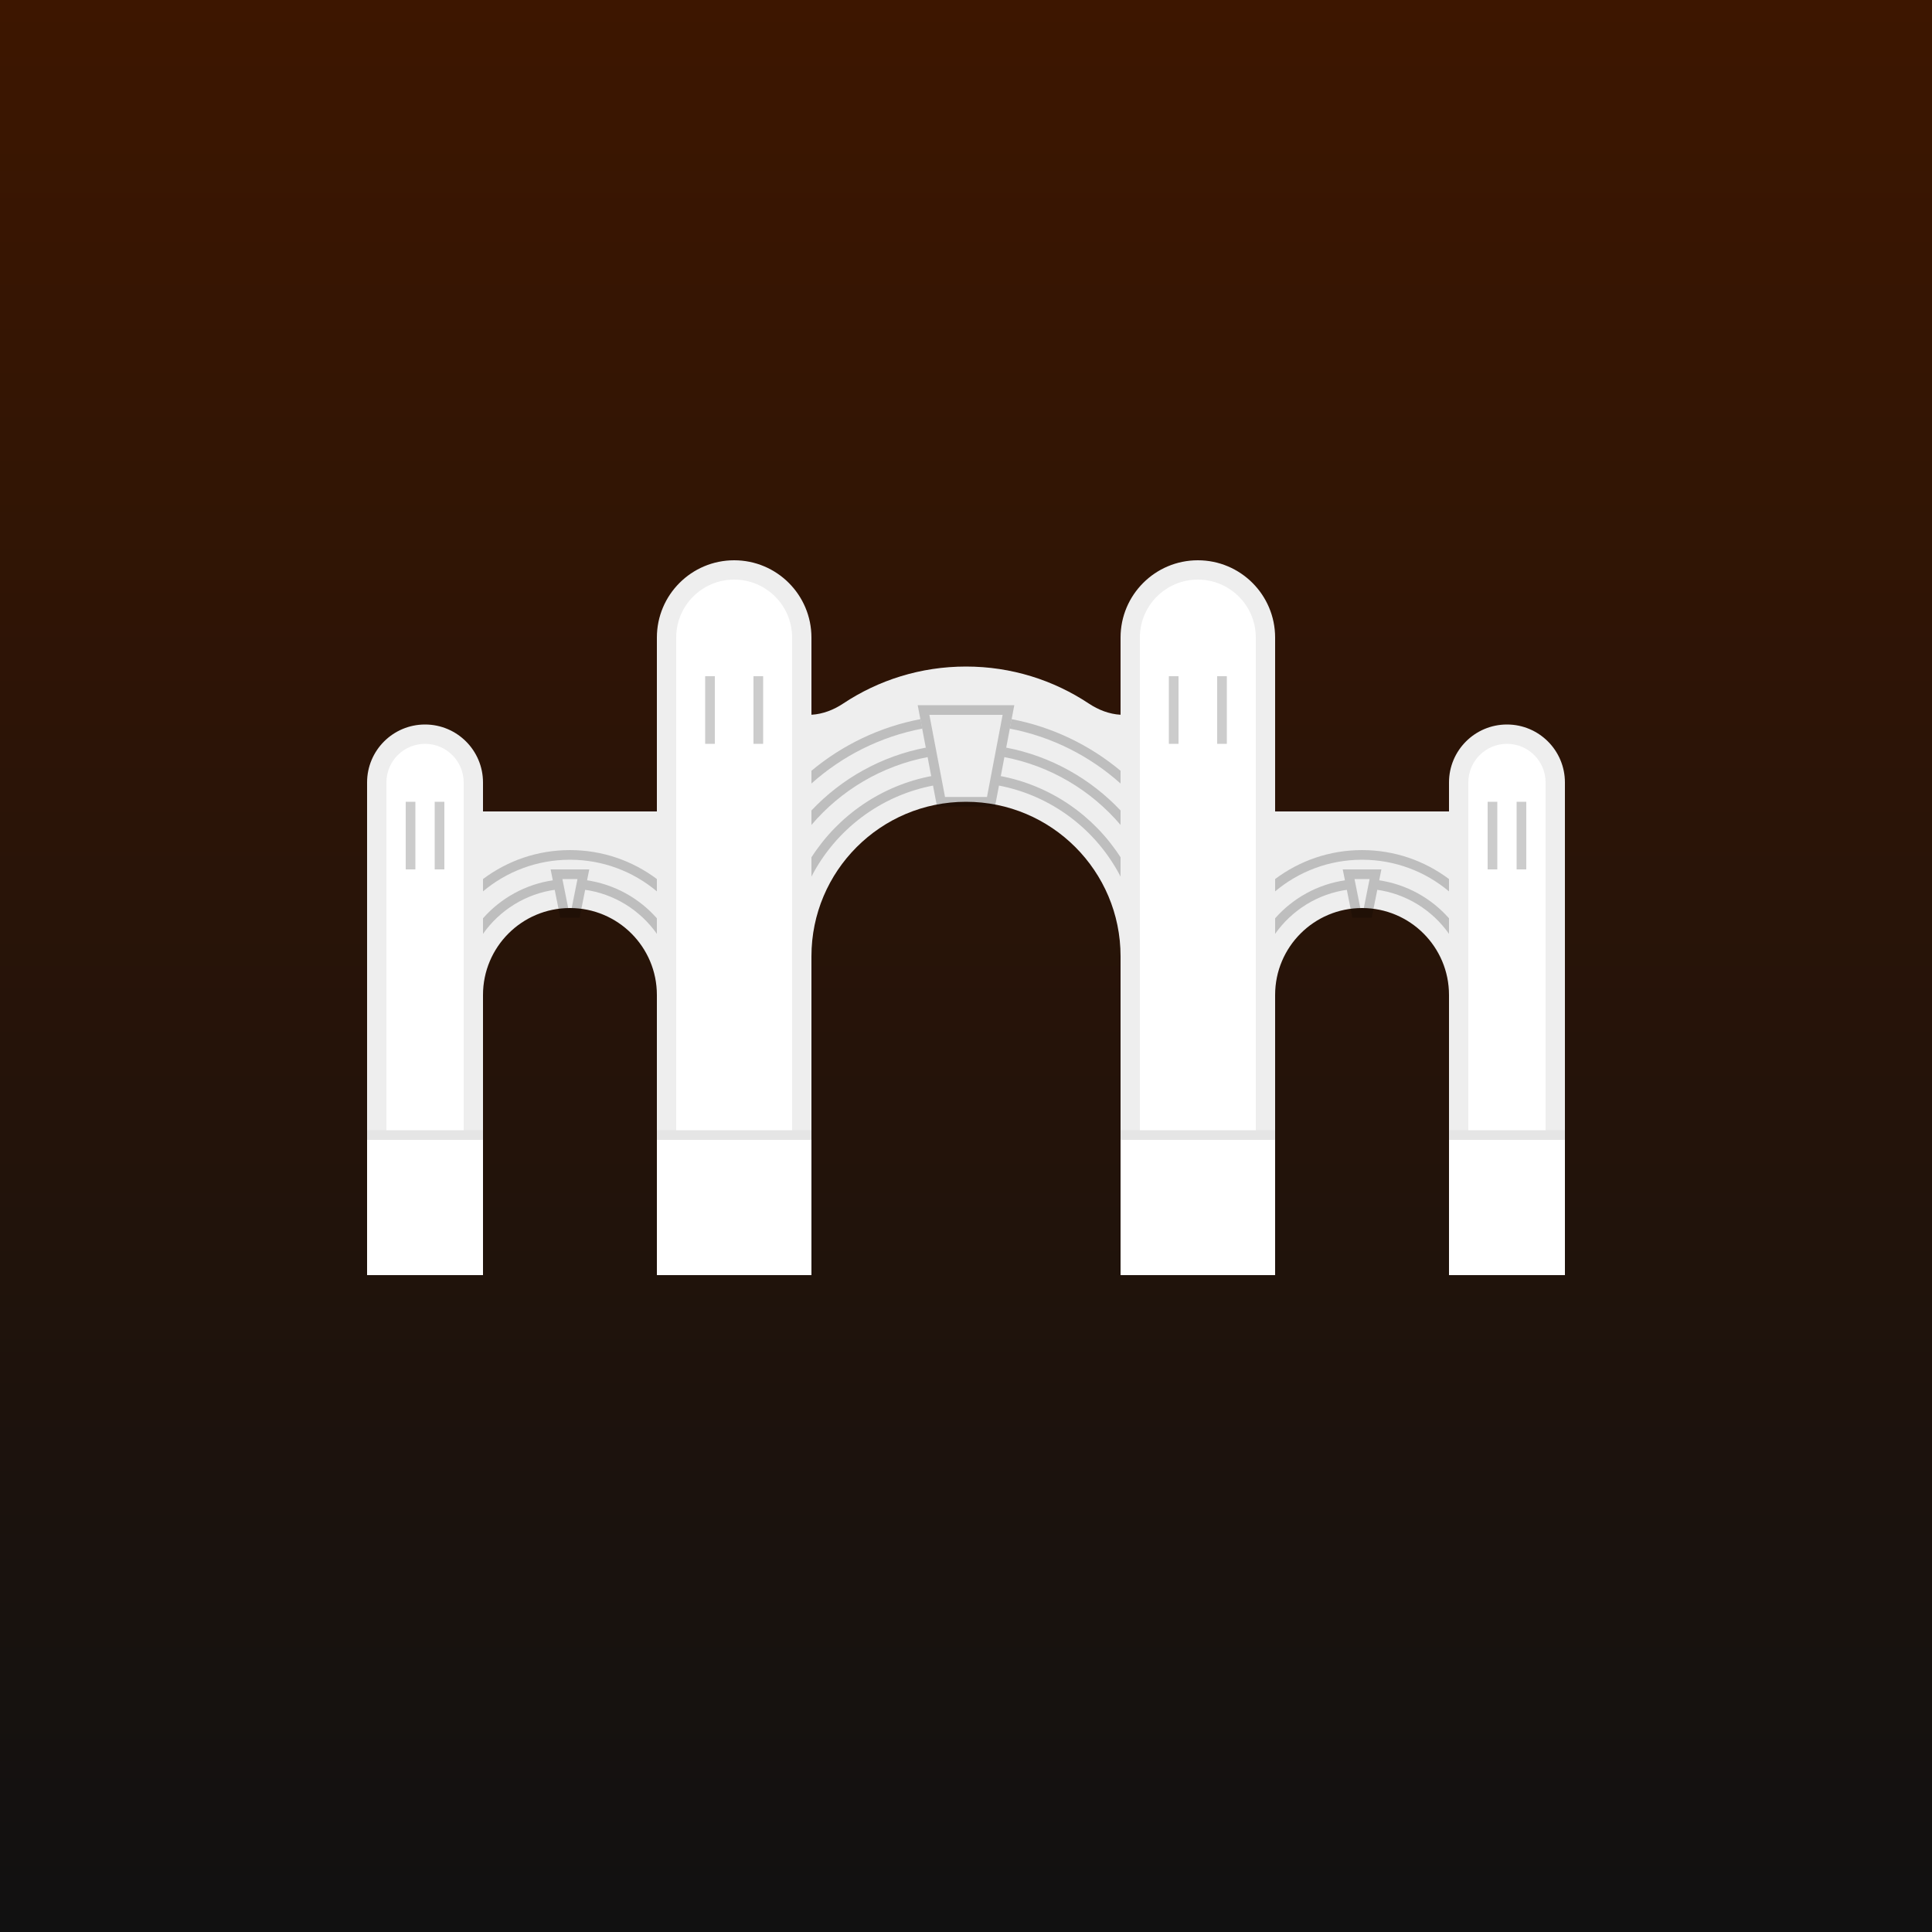
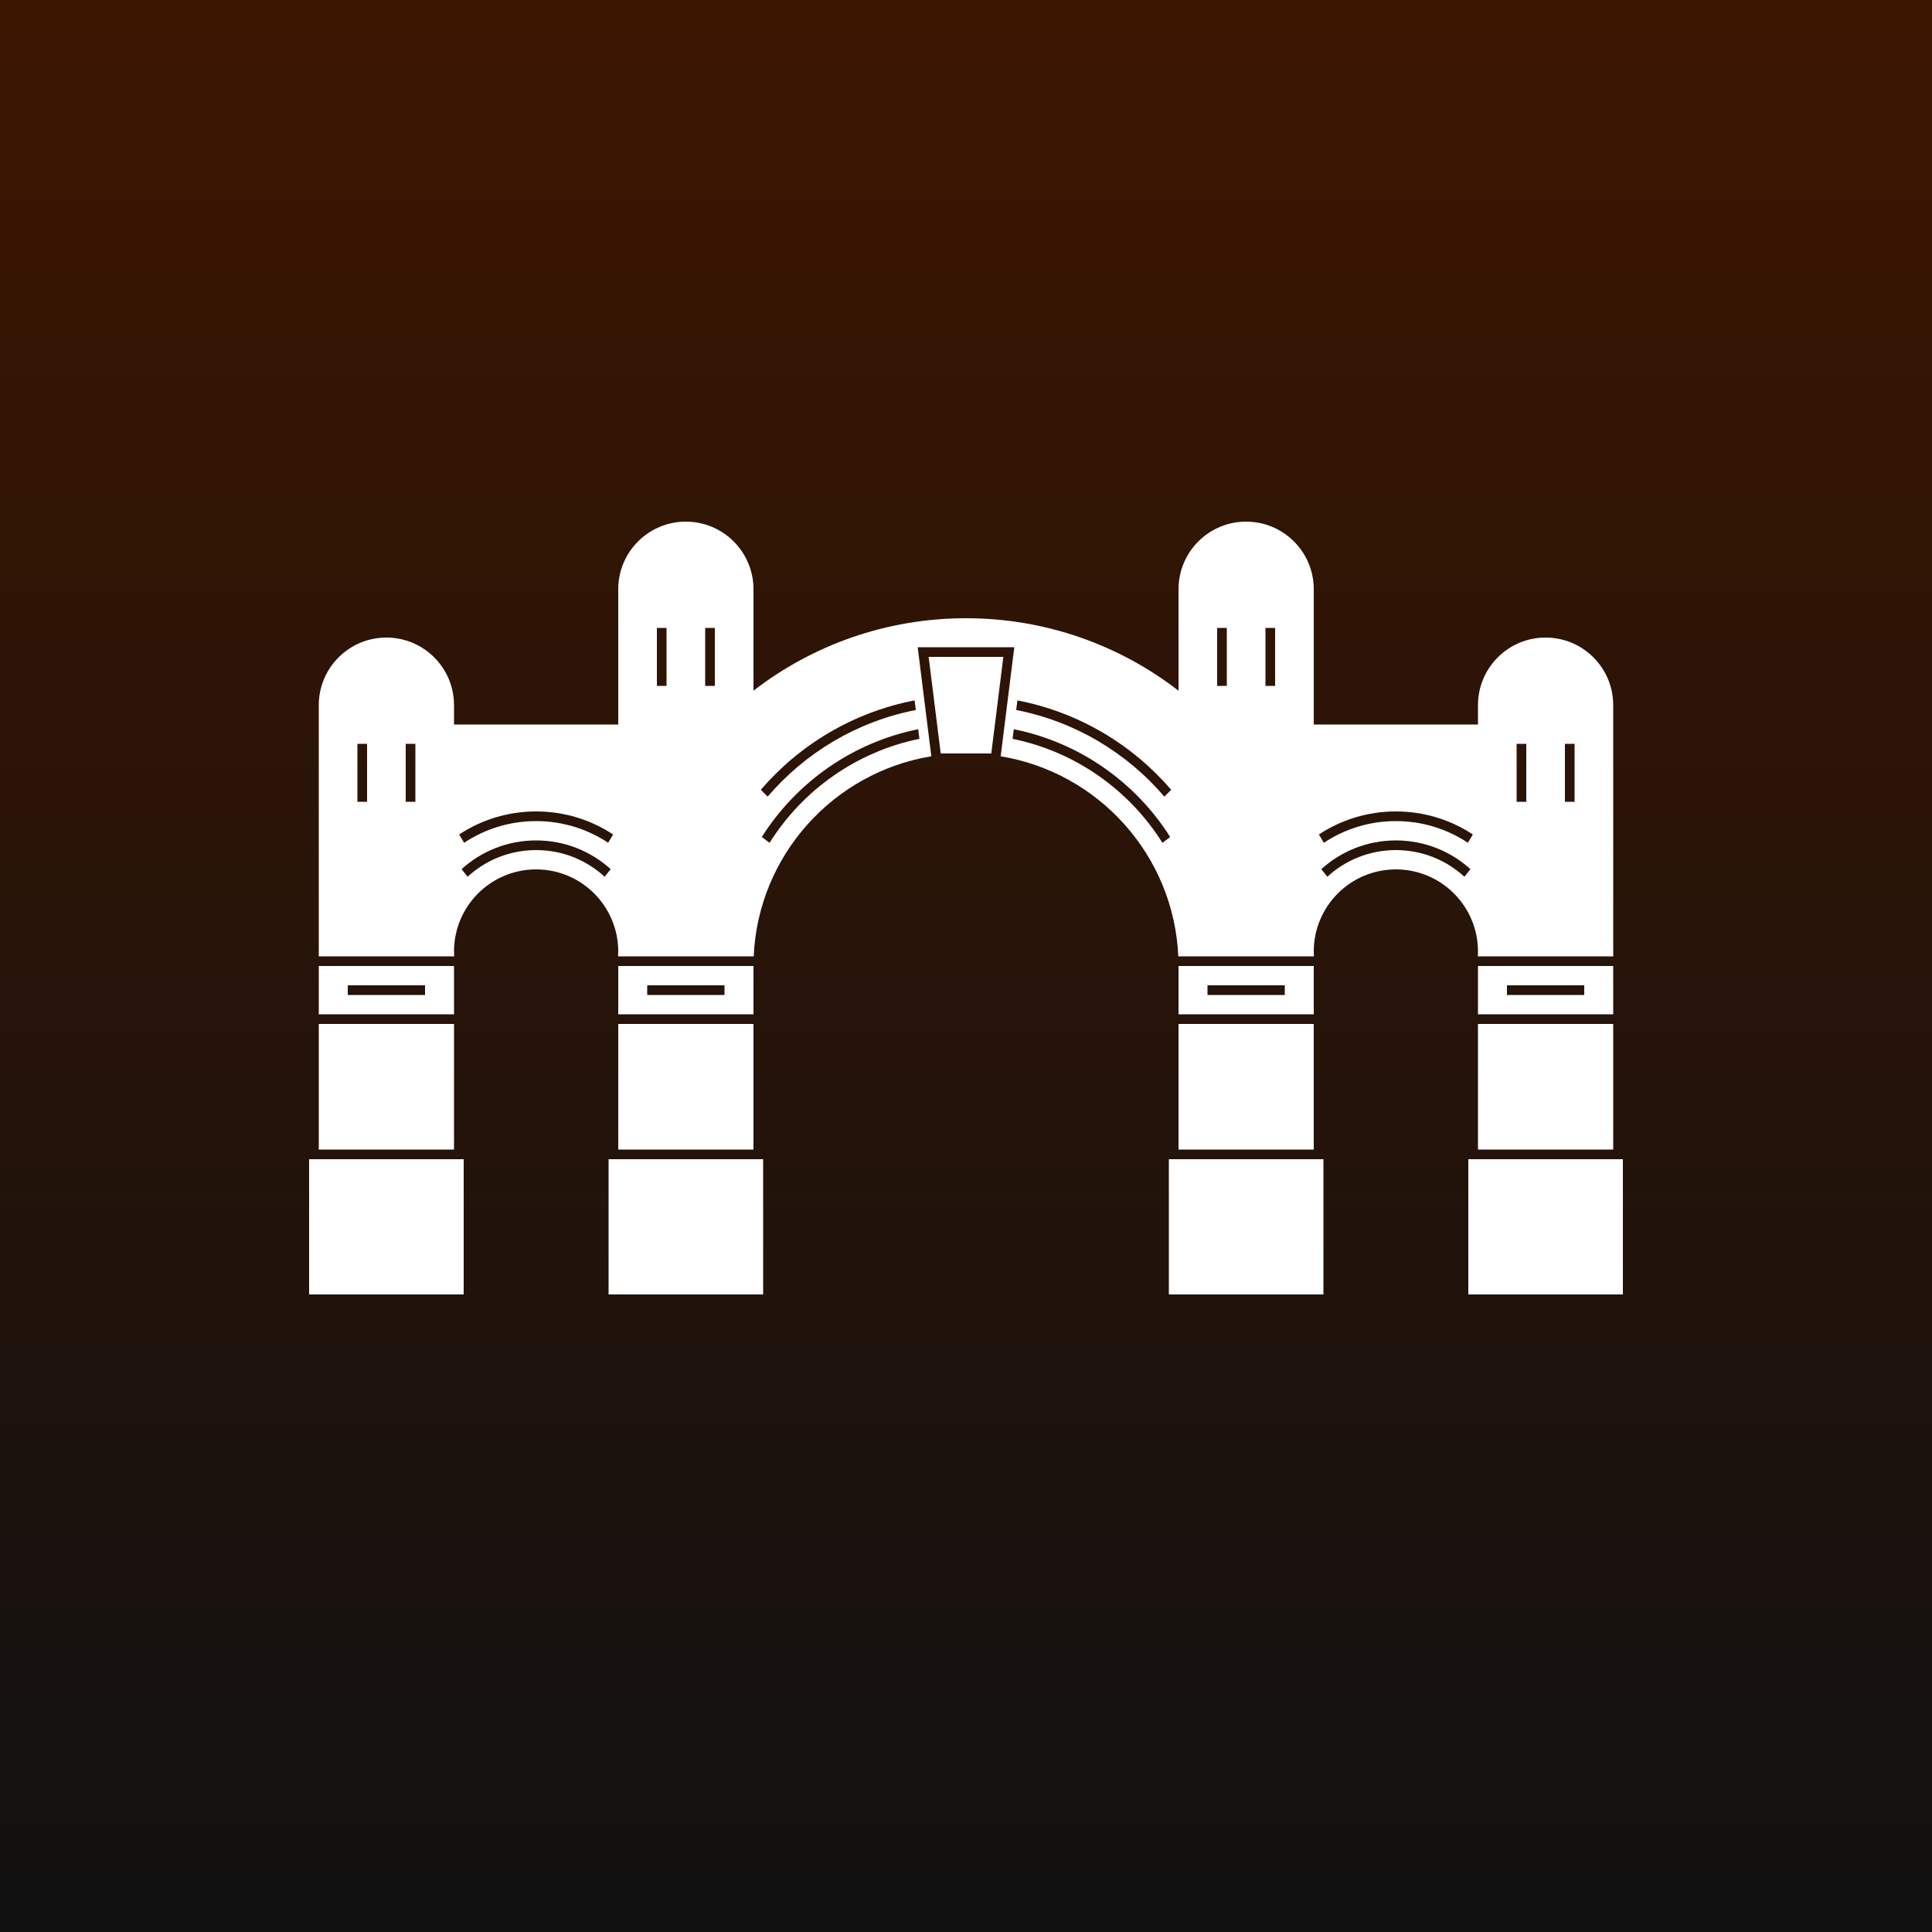
<svg xmlns="http://www.w3.org/2000/svg" width="200" height="200" viewBox="0 0 200 200" fill="none">
-   <path d="M0 0H200V200H0V0Z" fill="url(#paint0_linear)" />
-   <path fill-rule="evenodd" clip-rule="evenodd" d="M84 66C84 61.582 80.418 58 76 58C71.582 58 68 61.582 68 66V84H50V81C50 77.686 47.314 75 44 75C40.686 75 38 77.686 38 81V132H50V103C50 98.029 54.029 94 59 94C63.971 94 68 98.029 68 103V132H84V108.523V99C84 90.163 91.163 83 100 83C108.837 83 116 90.163 116 99V108.523V132H132V103C132 98.029 136.029 94 141 94C145.971 94 150 98.029 150 103V132H162V81C162 77.686 159.314 75 156 75C152.686 75 150 77.686 150 81V84H132V66C132 61.582 128.418 58 124 58C119.582 58 116 61.582 116 66V73.991C114.823 73.925 113.698 73.485 112.712 72.829C109.07 70.409 104.7 69 100 69C95.3 69 90.93 70.409 87.288 72.829C86.302 73.485 85.177 73.925 84 73.991V66Z" fill="#EEEEEE" />
-   <rect x="68" y="118" width="16" height="14" fill="white" />
-   <rect x="116" y="118" width="16" height="14" fill="white" />
-   <rect x="150" y="118" width="12" height="14" fill="white" />
-   <rect x="38" y="118" width="12" height="14" fill="white" />
-   <rect x="152" y="81" width="8" height="36" fill="white" />
-   <circle cx="156" cy="81" r="4" fill="white" />
-   <rect x="118" y="66" width="12" height="51" fill="white" />
-   <circle cx="124" cy="66" r="6" fill="white" />
-   <rect x="70" y="66" width="12" height="51" fill="white" />
-   <circle cx="76" cy="66" r="6" fill="white" />
-   <rect x="40" y="81" width="8" height="36" fill="white" />
-   <circle cx="44" cy="81" r="4" fill="white" />
-   <g opacity="0.2">
-     <path fill-rule="evenodd" clip-rule="evenodd" d="M95.289 74.443C91.049 75.252 87.188 77.132 84 79.79V81.111C87.18 78.265 91.123 76.254 95.485 75.424L95.289 74.443ZM104.515 75.424L104.711 74.443C108.951 75.252 112.812 77.132 116 79.79V81.111C112.82 78.265 108.877 76.254 104.515 75.424ZM95.877 77.386C91.238 78.265 87.115 80.601 84 83.9V85.398C87.045 81.819 91.27 79.275 96.073 78.367L95.877 77.386ZM103.927 78.367L104.123 77.386C108.762 78.265 112.886 80.601 116 83.9V85.398C112.955 81.819 108.73 79.275 103.927 78.367ZM96.466 80.328C91.241 81.311 86.771 84.433 84 88.749V90.746C86.502 85.905 91.137 82.345 96.662 81.309L96.466 80.328ZM103.338 81.309L103.534 80.328C108.759 81.311 113.229 84.433 116 88.749V90.746C113.498 85.905 108.863 82.345 103.338 81.309Z" fill="black" />
-     <path d="M97.414 83L95.604 73.5H104.396L102.586 83H97.414Z" stroke="black" />
-     <path fill-rule="evenodd" clip-rule="evenodd" d="M141 88C144.377 88 147.493 89.116 150 90.999V92.276C147.566 90.231 144.427 89 141 89C137.573 89 134.434 90.231 132 92.276V90.999C134.507 89.116 137.623 88 141 88ZM142.719 91.122C145.605 91.536 148.159 92.977 150 95.062V96.674C148.277 94.227 145.581 92.514 142.475 92.098L142.719 91.122ZM139.281 91.122C136.395 91.536 133.841 92.977 132 95.062V96.674C133.723 94.227 136.419 92.514 139.525 92.098L139.281 91.122Z" fill="black" />
-     <path d="M141.59 94.5H140.41L139.61 90.5H142.39L141.59 94.5Z" stroke="black" />
-     <path fill-rule="evenodd" clip-rule="evenodd" d="M59 88C62.377 88 65.493 89.116 68 90.999V92.276C65.567 90.231 62.427 89 59 89C55.573 89 52.434 90.231 50 92.276V90.999C52.507 89.116 55.623 88 59 88ZM60.719 91.122C63.605 91.536 66.159 92.977 68 95.062V96.674C66.277 94.227 63.581 92.514 60.475 92.098L60.719 91.122ZM57.281 91.122C54.395 91.536 51.841 92.977 50 95.062V96.674C51.723 94.227 54.419 92.514 57.525 92.098L57.281 91.122Z" fill="black" />
-     <path d="M59.59 94.5H58.41L57.61 90.5H60.39L59.59 94.5Z" stroke="black" />
-     <rect x="121" y="70" width="1" height="7" fill="black" />
-     <rect x="73" y="70" width="1" height="7" fill="black" />
-     <rect x="42" y="83" width="1" height="7" fill="black" />
-     <rect x="154" y="83" width="1" height="7" fill="black" />
-     <path d="M126 70H127V77H126V70Z" fill="black" />
-     <rect x="78" y="70" width="1" height="7" fill="black" />
-     <rect x="45" y="83" width="1" height="7" fill="black" />
-     <rect x="157" y="83" width="1" height="7" fill="black" />
-     <rect opacity="0.2" width="16" height="1" transform="matrix(1 0 0 -1 68 118)" fill="black" />
-     <rect opacity="0.2" width="16" height="1" transform="matrix(1 0 0 -1 116 118)" fill="black" />
-     <rect opacity="0.2" width="12" height="1" transform="matrix(1 0 0 -1 150 118)" fill="black" />
-     <rect opacity="0.2" width="12" height="1" transform="matrix(1 0 0 -1 38 118)" fill="black" />
-   </g>
+   <rect width="200" height="200" fill="url(#paint0_linear)" />
+   <path fill-rule="evenodd" clip-rule="evenodd" d="M71 54C74.866 54 78 57.134 78 61V71.502C84.084 66.799 91.715 64 100 64C108.285 64 115.916 66.799 122 71.502V61C122 57.134 125.134 54 129 54C132.866 54 136 57.134 136 61V75H153V73C153 69.134 156.134 66 160 66C163.866 66 167 69.134 167 73V99H153H152.986C152.995 98.835 153 98.668 153 98.5C153 93.806 149.194 90 144.5 90C139.806 90 136 93.806 136 98.5C136 98.668 136.005 98.835 136.014 99H136H122H121.978C121.509 88.523 113.712 79.952 103.589 78.291L104.875 68L105 67H103.992H96.008H95L95.125 68L96.411 78.291C86.288 79.952 78.491 88.523 78.022 99H78H64H63.986C63.995 98.835 64 98.668 64 98.5C64 93.806 60.194 90 55.5 90C50.806 90 47 93.806 47 98.5C47 98.668 47.005 98.835 47.014 99H47H33V73C33 69.134 36.134 66 40 66C43.866 66 47 69.134 47 73V75H64V61C64 57.134 67.134 54 71 54ZM167 104V105H166H154H153V104V101V100H154H166H167V101V104ZM167 119V106H153V119H167ZM122 106V119H136V106H122ZM136 105V104V101V100H135H123H122V101V104V105H123H135H136ZM78 104V105H77H65H64V104V101V100H65H77H78V101V104ZM78 119V106H64V119H78ZM33 100V101V104V105H34H46H47V104V101V100H46H34H33ZM33 106V119H47V106H33ZM102.617 78H100H97.383L96.133 68H103.867L102.617 78ZM144.5 84C147.444 84 150.183 84.877 152.469 86.384L151.954 87.243C149.818 85.826 147.256 85 144.5 85C141.744 85 139.182 85.826 137.046 87.243L136.531 86.385C138.817 84.877 141.556 84 144.5 84ZM144.5 87C147.471 87 150.179 88.126 152.219 89.976L151.593 90.758C149.725 89.045 147.235 88 144.5 88C141.765 88 139.275 89.045 137.407 90.758L136.781 89.976C138.821 88.126 141.529 87 144.5 87ZM63.469 86.385C61.182 84.877 58.444 84 55.5 84C52.556 84 49.818 84.877 47.531 86.384L48.046 87.243C50.182 85.826 52.744 85 55.5 85C58.255 85 60.818 85.826 62.954 87.243L63.469 86.385ZM63.219 89.976C61.179 88.126 58.471 87 55.5 87C52.529 87 49.821 88.126 47.781 89.976L48.407 90.758C50.275 89.045 52.765 88 55.5 88C58.235 88 60.725 89.045 62.593 90.758L63.219 89.976ZM78.758 81.758C82.793 77.063 88.359 73.721 94.68 72.505L94.805 73.499C88.71 74.687 83.348 77.925 79.467 82.467L78.758 81.758ZM78.862 86.646C82.449 80.979 88.252 76.854 95.053 75.489L95.178 76.485C88.653 77.816 83.092 81.794 79.664 87.248L78.862 86.646ZM120.336 87.248C116.908 81.794 111.347 77.816 104.822 76.485L104.947 75.489C111.748 76.854 117.551 80.979 121.138 86.646L120.336 87.248ZM120.533 82.467C116.652 77.925 111.29 74.687 105.195 73.499L105.32 72.505C111.642 73.721 117.207 77.063 121.242 81.758L120.533 82.467ZM69 65H68V71H69V65ZM37 77H38V83H37V77ZM158 77H157V83H158V77ZM126 65H127V71H126V65ZM74 65H73V71H74V65ZM42 77H43V83H42V77ZM163 77H162V83H163V77ZM131 65H132V71H131V65ZM44 103V102H36V103H44ZM75 102V103H67V102H75ZM133 103V102H125V103H133ZM164 102V103H156V102H164ZM32 134V120H48V134H32ZM63 134V120H79V134H63ZM121 134V120H137V134H121ZM168 134V120H152V134H168Z" fill="white" />
  <defs>
    <linearGradient id="paint0_linear" x1="100" y1="200" x2="100" y2="4.24683e-07" gradientUnits="userSpaceOnUse">
      <stop stop-color="#111111" />
      <stop offset="1" stop-color="#3D1600" />
    </linearGradient>
  </defs>
</svg>
